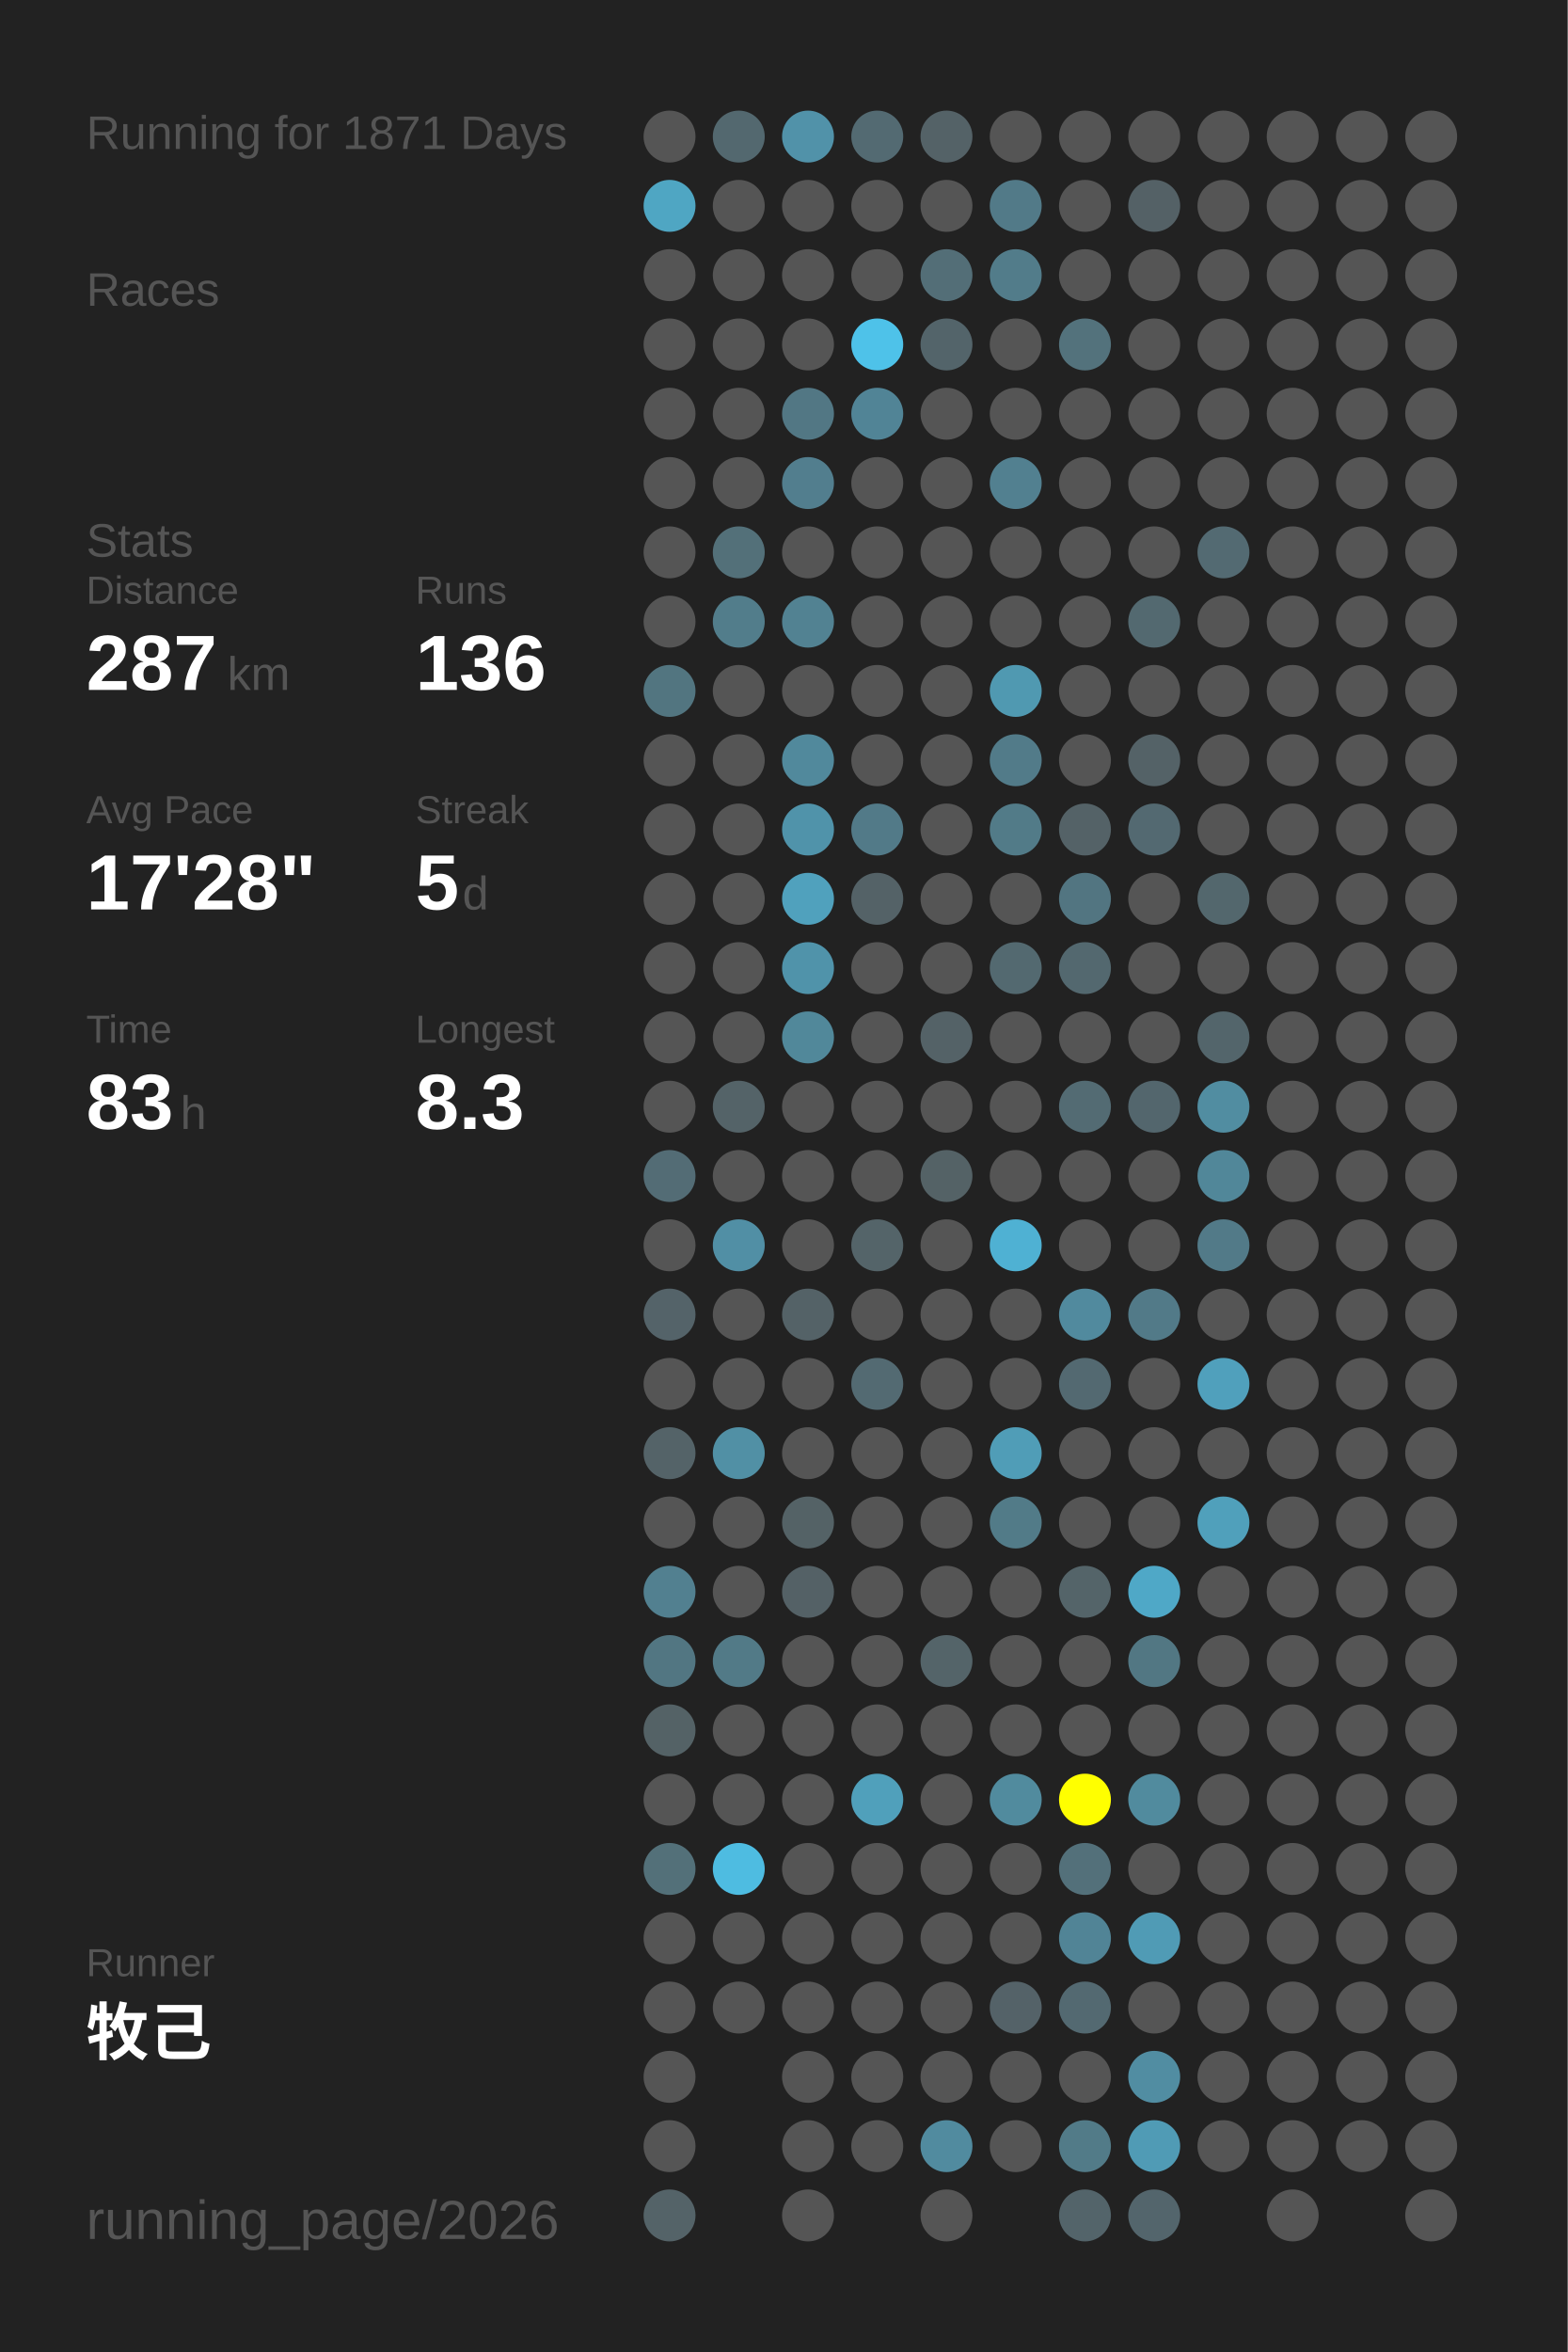
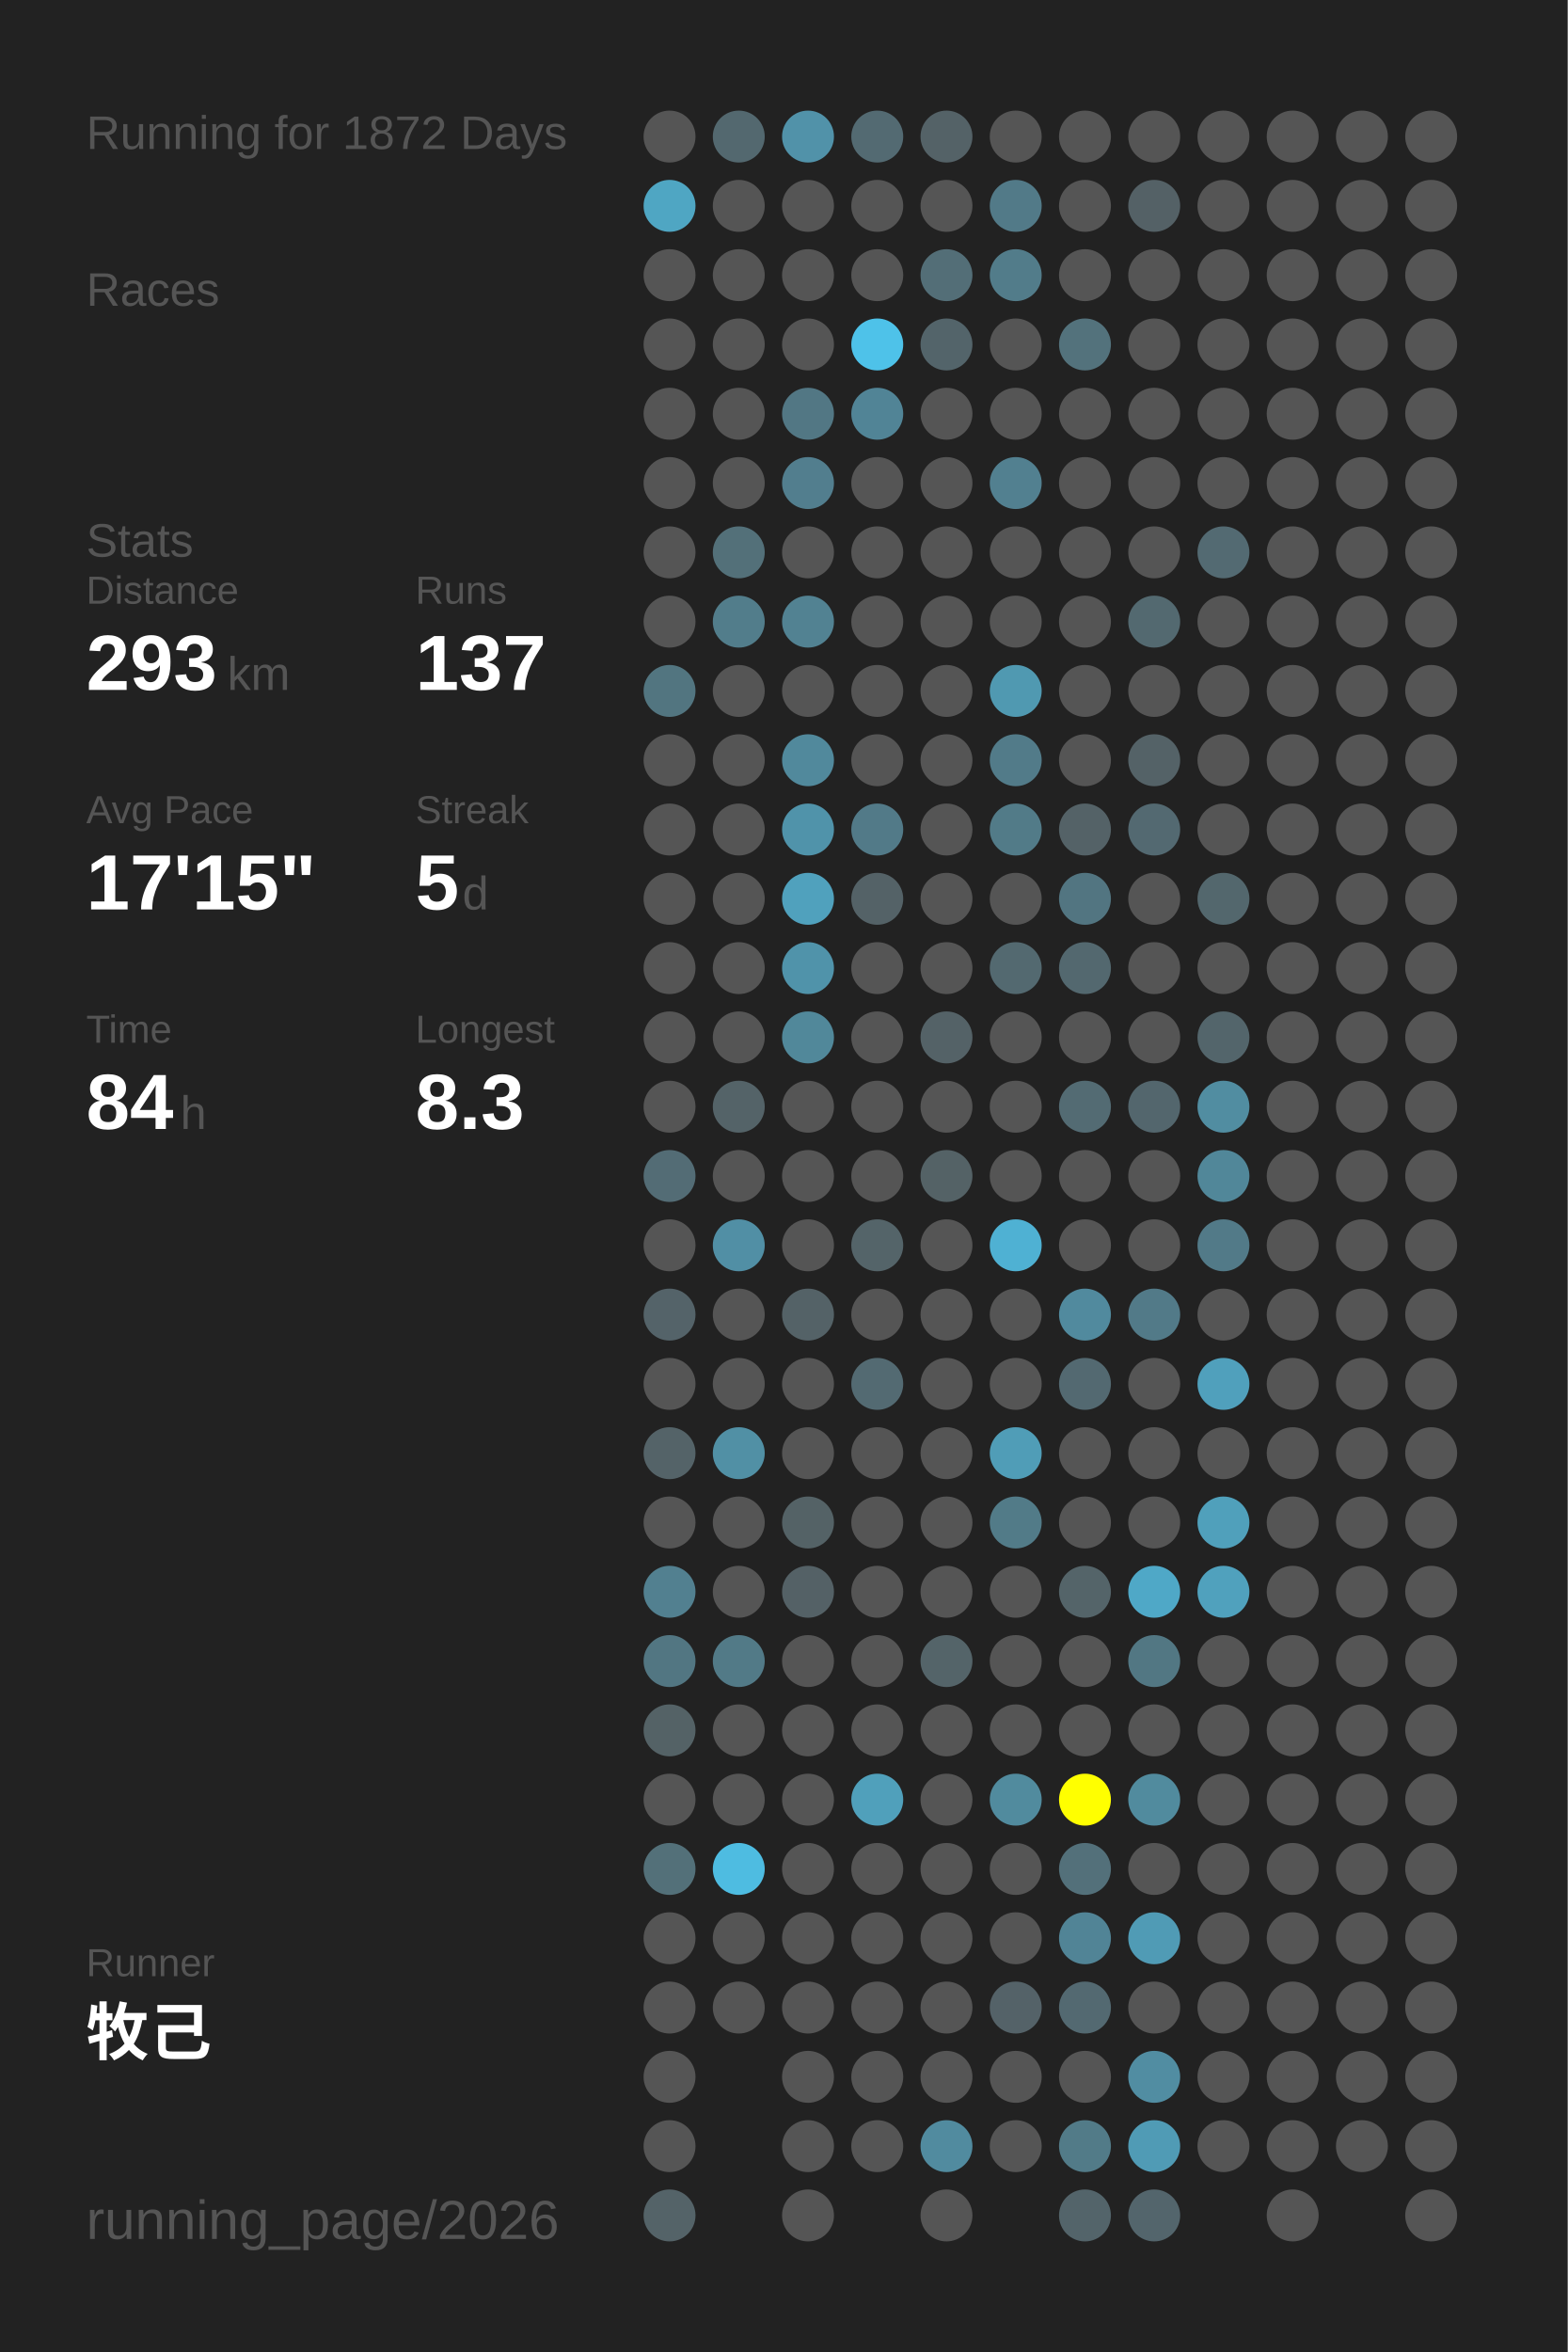
<svg xmlns="http://www.w3.org/2000/svg" baseProfile="full" height="300mm" version="1.1" viewBox="0,0,200,300" width="200mm">
  <defs />
  <rect fill="#222222" height="300" width="200" x="0" y="0" />
-   <text fill="#555555" style="font-size:6px; font-family:Arial;" x="11" y="19">Running for 1871 Days</text>
+   <text fill="#555555" style="font-size:6px; font-family:Arial;" x="11" y="19">Running for 1872 Days</text>
  <text fill="#555555" style="font-size:6px; font-family:Arial;" x="11" y="39">Races</text>
  <text fill="#555555" style="font-size:6px; font-family:Arial;" x="11" y="71">Stats</text>
  <text fill="#555555" style="font-size:5px; font-family:Arial;" x="11" y="77">Distance</text>
-   <text fill="#FFFFFF" style="font-size:10px; font-family:Arial; font-weight:bold;" x="11" y="88">287</text>
+   <text fill="#FFFFFF" style="font-size:10px; font-family:Arial; font-weight:bold;" x="11" y="88">293</text>
  <text fill="#555555" style="font-size:6px; font-family:Arial;" x="29" y="88">km</text>
  <text fill="#555555" style="font-size:5px; font-family:Arial;" x="53" y="77">Runs</text>
-   <text fill="#FFFFFF" style="font-size:10px; font-family:Arial; font-weight:bold;" x="53" y="88">136</text>
+   <text fill="#FFFFFF" style="font-size:10px; font-family:Arial; font-weight:bold;" x="53" y="88">137</text>
  <text fill="#555555" style="font-size:5px; font-family:Arial;" x="11" y="105">Avg Pace</text>
-   <text fill="#FFFFFF" style="font-size:10px; font-family:Arial; font-weight:bold;" x="11" y="116">17'28"</text>
+   <text fill="#FFFFFF" style="font-size:10px; font-family:Arial; font-weight:bold;" x="11" y="116">17'15"</text>
  <text fill="#555555" style="font-size:5px; font-family:Arial;" x="53" y="105">Streak</text>
  <text fill="#FFFFFF" style="font-size:10px; font-family:Arial; font-weight:bold;" x="53" y="116">5</text>
  <text fill="#555555" style="font-size:6px; font-family:Arial;" x="59" y="116">d</text>
  <text fill="#555555" style="font-size:5px; font-family:Arial;" x="11" y="133">Time</text>
-   <text fill="#FFFFFF" style="font-size:10px; font-family:Arial; font-weight:bold;" x="11" y="144">83</text>
+   <text fill="#FFFFFF" style="font-size:10px; font-family:Arial; font-weight:bold;" x="11" y="144">84</text>
  <text fill="#555555" style="font-size:6px; font-family:Arial;" x="23" y="144">h</text>
  <text fill="#555555" style="font-size:5px; font-family:Arial;" x="53" y="133">Longest</text>
  <text fill="#FFFFFF" style="font-size:10px; font-family:Arial; font-weight:bold;" x="53" y="144">8.3</text>
  <text fill="#555555" style="font-size:5px; font-family:Arial;" x="11" y="252.065">Runner</text>
  <text fill="#FFFFFF" style="font-size:8px; font-family:Arial; font-weight:bold;" x="11" y="262.065">牧己</text>
  <text fill="#555555" style="font-size:7px; font-family:Arial;" x="11" y="285.581">running_page/2026</text>
  <circle cx="85.417" cy="17.419" fill="#555555" r="3.312" />
  <circle cx="85.417" cy="26.258" fill="#4fa6c3" r="3.312" />
  <circle cx="85.417" cy="35.097" fill="#555555" r="3.312" />
  <circle cx="85.417" cy="43.935" fill="#555555" r="3.312" />
  <circle cx="85.417" cy="52.774" fill="#555555" r="3.312" />
  <circle cx="85.417" cy="61.613" fill="#555555" r="3.312" />
  <circle cx="85.417" cy="70.452" fill="#555555" r="3.312" />
  <circle cx="85.417" cy="79.29" fill="#555555" r="3.312" />
  <circle cx="85.417" cy="88.129" fill="#527580" r="3.312" />
  <circle cx="85.417" cy="96.968" fill="#555555" r="3.312" />
  <circle cx="85.417" cy="105.806" fill="#555555" r="3.312" />
  <circle cx="85.417" cy="114.645" fill="#555555" r="3.312" />
  <circle cx="85.417" cy="123.484" fill="#555555" r="3.312" />
  <circle cx="85.417" cy="132.323" fill="#555555" r="3.312" />
  <circle cx="85.417" cy="141.161" fill="#555555" r="3.312" />
  <circle cx="85.417" cy="150" fill="#536c75" r="3.312" />
  <circle cx="85.417" cy="158.839" fill="#555555" r="3.312" />
  <circle cx="85.417" cy="167.677" fill="#546369" r="3.312" />
  <circle cx="85.417" cy="176.516" fill="#555555" r="3.312" />
  <circle cx="85.417" cy="185.355" fill="#546368" r="3.312" />
  <circle cx="85.417" cy="194.194" fill="#555555" r="3.312" />
  <circle cx="85.417" cy="203.032" fill="#528090" r="3.312" />
  <circle cx="85.417" cy="211.871" fill="#527682" r="3.312" />
  <circle cx="85.417" cy="220.71" fill="#546266" r="3.312" />
  <circle cx="85.417" cy="229.548" fill="#555555" r="3.312" />
  <circle cx="85.417" cy="238.387" fill="#537079" r="3.312" />
  <circle cx="85.417" cy="247.226" fill="#555555" r="3.312" />
  <circle cx="85.417" cy="256.065" fill="#555555" r="3.312" />
  <circle cx="85.417" cy="264.903" fill="#555555" r="3.312" />
  <circle cx="85.417" cy="273.742" fill="#555555" r="3.312" />
  <circle cx="85.417" cy="282.581" fill="#546368" r="3.312" />
  <circle cx="94.25" cy="17.419" fill="#53686f" r="3.312" />
  <circle cx="94.25" cy="26.258" fill="#555555" r="3.312" />
  <circle cx="94.25" cy="35.097" fill="#555555" r="3.312" />
  <circle cx="94.25" cy="43.935" fill="#555555" r="3.312" />
  <circle cx="94.25" cy="52.774" fill="#555555" r="3.312" />
  <circle cx="94.25" cy="61.613" fill="#555555" r="3.312" />
  <circle cx="94.25" cy="70.452" fill="#537079" r="3.312" />
  <circle cx="94.25" cy="79.29" fill="#527d8b" r="3.312" />
  <circle cx="94.25" cy="88.129" fill="#555555" r="3.312" />
  <circle cx="94.25" cy="96.968" fill="#555555" r="3.312" />
  <circle cx="94.25" cy="105.806" fill="#555555" r="3.312" />
  <circle cx="94.25" cy="114.645" fill="#555555" r="3.312" />
  <circle cx="94.25" cy="123.484" fill="#555555" r="3.312" />
  <circle cx="94.25" cy="132.323" fill="#555555" r="3.312" />
  <circle cx="94.25" cy="141.161" fill="#546368" r="3.312" />
  <circle cx="94.25" cy="150" fill="#555555" r="3.312" />
  <circle cx="94.25" cy="158.839" fill="#518fa5" r="3.312" />
  <circle cx="94.25" cy="167.677" fill="#555555" r="3.312" />
  <circle cx="94.25" cy="176.516" fill="#555555" r="3.312" />
  <circle cx="94.25" cy="185.355" fill="#5190a5" r="3.312" />
  <circle cx="94.25" cy="194.194" fill="#555555" r="3.312" />
  <circle cx="94.25" cy="203.032" fill="#555555" r="3.312" />
  <circle cx="94.25" cy="211.871" fill="#527a87" r="3.312" />
  <circle cx="94.25" cy="220.71" fill="#555555" r="3.312" />
  <circle cx="94.25" cy="229.548" fill="#555555" r="3.312" />
  <circle cx="94.25" cy="238.387" fill="#4ebce1" r="3.312" />
  <circle cx="94.25" cy="247.226" fill="#555555" r="3.312" />
  <circle cx="94.25" cy="256.065" fill="#555555" r="3.312" />
  <circle cx="103.083" cy="17.419" fill="#5192a9" r="3.312" />
  <circle cx="103.083" cy="26.258" fill="#555555" r="3.312" />
  <circle cx="103.083" cy="35.097" fill="#555555" r="3.312" />
  <circle cx="103.083" cy="43.935" fill="#555555" r="3.312" />
  <circle cx="103.083" cy="52.774" fill="#527784" r="3.312" />
  <circle cx="103.083" cy="61.613" fill="#527e8e" r="3.312" />
  <circle cx="103.083" cy="70.452" fill="#555555" r="3.312" />
  <circle cx="103.083" cy="79.29" fill="#528292" r="3.312" />
  <circle cx="103.083" cy="88.129" fill="#555555" r="3.312" />
  <circle cx="103.083" cy="96.968" fill="#51899c" r="3.312" />
  <circle cx="103.083" cy="105.806" fill="#5093aa" r="3.312" />
  <circle cx="103.083" cy="114.645" fill="#50a1bd" r="3.312" />
  <circle cx="103.083" cy="123.484" fill="#5093aa" r="3.312" />
  <circle cx="103.083" cy="132.323" fill="#51889a" r="3.312" />
  <circle cx="103.083" cy="141.161" fill="#555555" r="3.312" />
  <circle cx="103.083" cy="150" fill="#555555" r="3.312" />
  <circle cx="103.083" cy="158.839" fill="#555555" r="3.312" />
  <circle cx="103.083" cy="167.677" fill="#546267" r="3.312" />
  <circle cx="103.083" cy="176.516" fill="#555555" r="3.312" />
  <circle cx="103.083" cy="185.355" fill="#555555" r="3.312" />
  <circle cx="103.083" cy="194.194" fill="#546266" r="3.312" />
  <circle cx="103.083" cy="203.032" fill="#546166" r="3.312" />
  <circle cx="103.083" cy="211.871" fill="#555555" r="3.312" />
  <circle cx="103.083" cy="220.71" fill="#555555" r="3.312" />
  <circle cx="103.083" cy="229.548" fill="#555555" r="3.312" />
  <circle cx="103.083" cy="238.387" fill="#555555" r="3.312" />
  <circle cx="103.083" cy="247.226" fill="#555555" r="3.312" />
  <circle cx="103.083" cy="256.065" fill="#555555" r="3.312" />
  <circle cx="103.083" cy="264.903" fill="#555555" r="3.312" />
  <circle cx="103.083" cy="273.742" fill="#555555" r="3.312" />
  <circle cx="103.083" cy="282.581" fill="#555555" r="3.312" />
  <circle cx="111.917" cy="17.419" fill="#536a72" r="3.312" />
  <circle cx="111.917" cy="26.258" fill="#555555" r="3.312" />
  <circle cx="111.917" cy="35.097" fill="#555555" r="3.312" />
  <circle cx="111.917" cy="43.935" fill="#4ec2e9" r="3.312" />
  <circle cx="111.917" cy="52.774" fill="#518496" r="3.312" />
  <circle cx="111.917" cy="61.613" fill="#555555" r="3.312" />
  <circle cx="111.917" cy="70.452" fill="#555555" r="3.312" />
  <circle cx="111.917" cy="79.29" fill="#555555" r="3.312" />
  <circle cx="111.917" cy="88.129" fill="#555555" r="3.312" />
  <circle cx="111.917" cy="96.968" fill="#555555" r="3.312" />
  <circle cx="111.917" cy="105.806" fill="#527a88" r="3.312" />
  <circle cx="111.917" cy="114.645" fill="#546267" r="3.312" />
  <circle cx="111.917" cy="123.484" fill="#555555" r="3.312" />
  <circle cx="111.917" cy="132.323" fill="#555555" r="3.312" />
  <circle cx="111.917" cy="141.161" fill="#555555" r="3.312" />
  <circle cx="111.917" cy="150" fill="#555555" r="3.312" />
  <circle cx="111.917" cy="158.839" fill="#546469" r="3.312" />
  <circle cx="111.917" cy="167.677" fill="#555555" r="3.312" />
  <circle cx="111.917" cy="176.516" fill="#536a72" r="3.312" />
  <circle cx="111.917" cy="185.355" fill="#555555" r="3.312" />
  <circle cx="111.917" cy="194.194" fill="#555555" r="3.312" />
  <circle cx="111.917" cy="203.032" fill="#555555" r="3.312" />
  <circle cx="111.917" cy="211.871" fill="#555555" r="3.312" />
  <circle cx="111.917" cy="220.71" fill="#555555" r="3.312" />
  <circle cx="111.917" cy="229.548" fill="#50a0bb" r="3.312" />
  <circle cx="111.917" cy="238.387" fill="#555555" r="3.312" />
  <circle cx="111.917" cy="247.226" fill="#555555" r="3.312" />
  <circle cx="111.917" cy="256.065" fill="#555555" r="3.312" />
  <circle cx="111.917" cy="264.903" fill="#555555" r="3.312" />
  <circle cx="111.917" cy="273.742" fill="#555555" r="3.312" />
  <circle cx="120.75" cy="17.419" fill="#546267" r="3.312" />
  <circle cx="120.75" cy="26.258" fill="#555555" r="3.312" />
  <circle cx="120.75" cy="35.097" fill="#536e77" r="3.312" />
  <circle cx="120.75" cy="43.935" fill="#53646a" r="3.312" />
  <circle cx="120.75" cy="52.774" fill="#555555" r="3.312" />
  <circle cx="120.75" cy="61.613" fill="#555555" r="3.312" />
  <circle cx="120.75" cy="70.452" fill="#555555" r="3.312" />
  <circle cx="120.75" cy="79.29" fill="#555555" r="3.312" />
  <circle cx="120.75" cy="88.129" fill="#555555" r="3.312" />
  <circle cx="120.75" cy="96.968" fill="#555555" r="3.312" />
  <circle cx="120.75" cy="105.806" fill="#555555" r="3.312" />
  <circle cx="120.75" cy="114.645" fill="#555555" r="3.312" />
  <circle cx="120.75" cy="123.484" fill="#555555" r="3.312" />
  <circle cx="120.75" cy="132.323" fill="#546267" r="3.312" />
  <circle cx="120.75" cy="141.161" fill="#555555" r="3.312" />
  <circle cx="120.75" cy="150" fill="#546266" r="3.312" />
  <circle cx="120.75" cy="158.839" fill="#555555" r="3.312" />
  <circle cx="120.75" cy="167.677" fill="#555555" r="3.312" />
  <circle cx="120.75" cy="176.516" fill="#555555" r="3.312" />
  <circle cx="120.75" cy="185.355" fill="#555555" r="3.312" />
  <circle cx="120.75" cy="194.194" fill="#555555" r="3.312" />
  <circle cx="120.75" cy="203.032" fill="#555555" r="3.312" />
  <circle cx="120.75" cy="211.871" fill="#546469" r="3.312" />
  <circle cx="120.75" cy="220.71" fill="#555555" r="3.312" />
  <circle cx="120.75" cy="229.548" fill="#555555" r="3.312" />
  <circle cx="120.75" cy="238.387" fill="#555555" r="3.312" />
  <circle cx="120.75" cy="247.226" fill="#555555" r="3.312" />
  <circle cx="120.75" cy="256.065" fill="#555555" r="3.312" />
  <circle cx="120.75" cy="264.903" fill="#555555" r="3.312" />
  <circle cx="120.75" cy="273.742" fill="#518b9f" r="3.312" />
  <circle cx="120.75" cy="282.581" fill="#555555" r="3.312" />
  <circle cx="129.583" cy="17.419" fill="#555555" r="3.312" />
  <circle cx="129.583" cy="26.258" fill="#527a88" r="3.312" />
  <circle cx="129.583" cy="35.097" fill="#527c8a" r="3.312" />
  <circle cx="129.583" cy="43.935" fill="#555555" r="3.312" />
  <circle cx="129.583" cy="52.774" fill="#555555" r="3.312" />
  <circle cx="129.583" cy="61.613" fill="#528090" r="3.312" />
  <circle cx="129.583" cy="70.452" fill="#555555" r="3.312" />
  <circle cx="129.583" cy="79.29" fill="#555555" r="3.312" />
  <circle cx="129.583" cy="88.129" fill="#5099b1" r="3.312" />
  <circle cx="129.583" cy="96.968" fill="#527b89" r="3.312" />
  <circle cx="129.583" cy="105.806" fill="#527b88" r="3.312" />
  <circle cx="129.583" cy="114.645" fill="#555555" r="3.312" />
  <circle cx="129.583" cy="123.484" fill="#536970" r="3.312" />
  <circle cx="129.583" cy="132.323" fill="#555555" r="3.312" />
  <circle cx="129.583" cy="141.161" fill="#555555" r="3.312" />
  <circle cx="129.583" cy="150" fill="#555555" r="3.312" />
  <circle cx="129.583" cy="158.839" fill="#4fb1d3" r="3.312" />
  <circle cx="129.583" cy="167.677" fill="#555555" r="3.312" />
  <circle cx="129.583" cy="176.516" fill="#555555" r="3.312" />
  <circle cx="129.583" cy="185.355" fill="#509db7" r="3.312" />
  <circle cx="129.583" cy="194.194" fill="#527b88" r="3.312" />
  <circle cx="129.583" cy="203.032" fill="#555555" r="3.312" />
  <circle cx="129.583" cy="211.871" fill="#555555" r="3.312" />
  <circle cx="129.583" cy="220.71" fill="#555555" r="3.312" />
  <circle cx="129.583" cy="229.548" fill="#518b9e" r="3.312" />
  <circle cx="129.583" cy="238.387" fill="#555555" r="3.312" />
  <circle cx="129.583" cy="247.226" fill="#555555" r="3.312" />
  <circle cx="129.583" cy="256.065" fill="#546268" r="3.312" />
  <circle cx="129.583" cy="264.903" fill="#555555" r="3.312" />
  <circle cx="129.583" cy="273.742" fill="#555555" r="3.312" />
  <circle cx="138.417" cy="17.419" fill="#555555" r="3.312" />
  <circle cx="138.417" cy="26.258" fill="#555555" r="3.312" />
  <circle cx="138.417" cy="35.097" fill="#555555" r="3.312" />
  <circle cx="138.417" cy="43.935" fill="#53727c" r="3.312" />
  <circle cx="138.417" cy="52.774" fill="#555555" r="3.312" />
  <circle cx="138.417" cy="61.613" fill="#555555" r="3.312" />
  <circle cx="138.417" cy="70.452" fill="#555555" r="3.312" />
  <circle cx="138.417" cy="79.29" fill="#555555" r="3.312" />
  <circle cx="138.417" cy="88.129" fill="#555555" r="3.312" />
  <circle cx="138.417" cy="96.968" fill="#555555" r="3.312" />
  <circle cx="138.417" cy="105.806" fill="#546267" r="3.312" />
  <circle cx="138.417" cy="114.645" fill="#527581" r="3.312" />
  <circle cx="138.417" cy="123.484" fill="#53686f" r="3.312" />
  <circle cx="138.417" cy="132.323" fill="#555555" r="3.312" />
  <circle cx="138.417" cy="141.161" fill="#536b73" r="3.312" />
  <circle cx="138.417" cy="150" fill="#555555" r="3.312" />
  <circle cx="138.417" cy="158.839" fill="#555555" r="3.312" />
  <circle cx="138.417" cy="167.677" fill="#518a9e" r="3.312" />
  <circle cx="138.417" cy="176.516" fill="#536971" r="3.312" />
  <circle cx="138.417" cy="185.355" fill="#555555" r="3.312" />
  <circle cx="138.417" cy="194.194" fill="#555555" r="3.312" />
  <circle cx="138.417" cy="203.032" fill="#546469" r="3.312" />
  <circle cx="138.417" cy="211.871" fill="#555555" r="3.312" />
  <circle cx="138.417" cy="220.71" fill="#555555" r="3.312" />
  <circle cx="138.417" cy="229.548" fill="#FFFF00" r="3.312" />
  <circle cx="138.417" cy="238.387" fill="#53707a" r="3.312" />
  <circle cx="138.417" cy="247.226" fill="#518496" r="3.312" />
  <circle cx="138.417" cy="256.065" fill="#536971" r="3.312" />
  <circle cx="138.417" cy="264.903" fill="#555555" r="3.312" />
  <circle cx="138.417" cy="273.742" fill="#527b88" r="3.312" />
  <circle cx="138.417" cy="282.581" fill="#53646a" r="3.312" />
  <circle cx="147.25" cy="17.419" fill="#555555" r="3.312" />
  <circle cx="147.25" cy="26.258" fill="#546166" r="3.312" />
  <circle cx="147.25" cy="35.097" fill="#555555" r="3.312" />
  <circle cx="147.25" cy="43.935" fill="#555555" r="3.312" />
  <circle cx="147.25" cy="52.774" fill="#555555" r="3.312" />
  <circle cx="147.25" cy="61.613" fill="#555555" r="3.312" />
  <circle cx="147.25" cy="70.452" fill="#555555" r="3.312" />
  <circle cx="147.25" cy="79.29" fill="#536970" r="3.312" />
  <circle cx="147.25" cy="88.129" fill="#555555" r="3.312" />
  <circle cx="147.25" cy="96.968" fill="#546267" r="3.312" />
  <circle cx="147.25" cy="105.806" fill="#536971" r="3.312" />
  <circle cx="147.25" cy="114.645" fill="#555555" r="3.312" />
  <circle cx="147.25" cy="123.484" fill="#555555" r="3.312" />
  <circle cx="147.25" cy="132.323" fill="#555555" r="3.312" />
  <circle cx="147.25" cy="141.161" fill="#53666d" r="3.312" />
  <circle cx="147.25" cy="150" fill="#555555" r="3.312" />
  <circle cx="147.25" cy="158.839" fill="#555555" r="3.312" />
  <circle cx="147.25" cy="167.677" fill="#527a88" r="3.312" />
  <circle cx="147.25" cy="176.516" fill="#555555" r="3.312" />
  <circle cx="147.25" cy="185.355" fill="#555555" r="3.312" />
  <circle cx="147.25" cy="194.194" fill="#555555" r="3.312" />
  <circle cx="147.25" cy="203.032" fill="#4fa8c7" r="3.312" />
  <circle cx="147.25" cy="211.871" fill="#527783" r="3.312" />
  <circle cx="147.25" cy="220.71" fill="#555555" r="3.312" />
  <circle cx="147.25" cy="229.548" fill="#518b9e" r="3.312" />
  <circle cx="147.25" cy="238.387" fill="#555555" r="3.312" />
  <circle cx="147.25" cy="247.226" fill="#509bb5" r="3.312" />
  <circle cx="147.25" cy="256.065" fill="#555555" r="3.312" />
  <circle cx="147.25" cy="264.903" fill="#518da2" r="3.312" />
  <circle cx="147.25" cy="273.742" fill="#509bb5" r="3.312" />
  <circle cx="147.25" cy="282.581" fill="#53656c" r="3.312" />
  <circle cx="156.083" cy="17.419" fill="#555555" r="3.312" />
  <circle cx="156.083" cy="26.258" fill="#555555" r="3.312" />
  <circle cx="156.083" cy="35.097" fill="#555555" r="3.312" />
  <circle cx="156.083" cy="43.935" fill="#555555" r="3.312" />
  <circle cx="156.083" cy="52.774" fill="#555555" r="3.312" />
  <circle cx="156.083" cy="61.613" fill="#555555" r="3.312" />
  <circle cx="156.083" cy="70.452" fill="#536a72" r="3.312" />
  <circle cx="156.083" cy="79.29" fill="#555555" r="3.312" />
  <circle cx="156.083" cy="88.129" fill="#555555" r="3.312" />
  <circle cx="156.083" cy="96.968" fill="#555555" r="3.312" />
  <circle cx="156.083" cy="105.806" fill="#555555" r="3.312" />
  <circle cx="156.083" cy="114.645" fill="#53676d" r="3.312" />
  <circle cx="156.083" cy="123.484" fill="#555555" r="3.312" />
  <circle cx="156.083" cy="132.323" fill="#53656b" r="3.312" />
  <circle cx="156.083" cy="141.161" fill="#518da1" r="3.312" />
  <circle cx="156.083" cy="150" fill="#518799" r="3.312" />
  <circle cx="156.083" cy="158.839" fill="#527a88" r="3.312" />
  <circle cx="156.083" cy="167.677" fill="#555555" r="3.312" />
  <circle cx="156.083" cy="176.516" fill="#50a0bc" r="3.312" />
  <circle cx="156.083" cy="185.355" fill="#555555" r="3.312" />
  <circle cx="156.083" cy="194.194" fill="#50a0bb" r="3.312" />
-   <circle cx="156.083" cy="203.032" fill="#555555" r="3.312" />
+   <circle cx="156.083" cy="203.032" fill="#50a1bd" r="3.312" />
  <circle cx="156.083" cy="211.871" fill="#555555" r="3.312" />
  <circle cx="156.083" cy="220.71" fill="#555555" r="3.312" />
  <circle cx="156.083" cy="229.548" fill="#555555" r="3.312" />
  <circle cx="156.083" cy="238.387" fill="#555555" r="3.312" />
  <circle cx="156.083" cy="247.226" fill="#555555" r="3.312" />
  <circle cx="156.083" cy="256.065" fill="#555555" r="3.312" />
  <circle cx="156.083" cy="264.903" fill="#555555" r="3.312" />
  <circle cx="156.083" cy="273.742" fill="#555555" r="3.312" />
  <circle cx="164.917" cy="17.419" fill="#555555" r="3.312" />
  <circle cx="164.917" cy="26.258" fill="#555555" r="3.312" />
  <circle cx="164.917" cy="35.097" fill="#555555" r="3.312" />
  <circle cx="164.917" cy="43.935" fill="#555555" r="3.312" />
  <circle cx="164.917" cy="52.774" fill="#555555" r="3.312" />
  <circle cx="164.917" cy="61.613" fill="#555555" r="3.312" />
  <circle cx="164.917" cy="70.452" fill="#555555" r="3.312" />
  <circle cx="164.917" cy="79.29" fill="#555555" r="3.312" />
  <circle cx="164.917" cy="88.129" fill="#555555" r="3.312" />
  <circle cx="164.917" cy="96.968" fill="#555555" r="3.312" />
  <circle cx="164.917" cy="105.806" fill="#555555" r="3.312" />
  <circle cx="164.917" cy="114.645" fill="#555555" r="3.312" />
  <circle cx="164.917" cy="123.484" fill="#555555" r="3.312" />
  <circle cx="164.917" cy="132.323" fill="#555555" r="3.312" />
  <circle cx="164.917" cy="141.161" fill="#555555" r="3.312" />
  <circle cx="164.917" cy="150" fill="#555555" r="3.312" />
  <circle cx="164.917" cy="158.839" fill="#555555" r="3.312" />
  <circle cx="164.917" cy="167.677" fill="#555555" r="3.312" />
  <circle cx="164.917" cy="176.516" fill="#555555" r="3.312" />
  <circle cx="164.917" cy="185.355" fill="#555555" r="3.312" />
  <circle cx="164.917" cy="194.194" fill="#555555" r="3.312" />
  <circle cx="164.917" cy="203.032" fill="#555555" r="3.312" />
  <circle cx="164.917" cy="211.871" fill="#555555" r="3.312" />
  <circle cx="164.917" cy="220.71" fill="#555555" r="3.312" />
  <circle cx="164.917" cy="229.548" fill="#555555" r="3.312" />
  <circle cx="164.917" cy="238.387" fill="#555555" r="3.312" />
  <circle cx="164.917" cy="247.226" fill="#555555" r="3.312" />
  <circle cx="164.917" cy="256.065" fill="#555555" r="3.312" />
  <circle cx="164.917" cy="264.903" fill="#555555" r="3.312" />
  <circle cx="164.917" cy="273.742" fill="#555555" r="3.312" />
  <circle cx="164.917" cy="282.581" fill="#555555" r="3.312" />
  <circle cx="173.75" cy="17.419" fill="#555555" r="3.312" />
  <circle cx="173.75" cy="26.258" fill="#555555" r="3.312" />
  <circle cx="173.75" cy="35.097" fill="#555555" r="3.312" />
  <circle cx="173.75" cy="43.935" fill="#555555" r="3.312" />
  <circle cx="173.75" cy="52.774" fill="#555555" r="3.312" />
  <circle cx="173.75" cy="61.613" fill="#555555" r="3.312" />
  <circle cx="173.75" cy="70.452" fill="#555555" r="3.312" />
  <circle cx="173.75" cy="79.29" fill="#555555" r="3.312" />
  <circle cx="173.75" cy="88.129" fill="#555555" r="3.312" />
  <circle cx="173.75" cy="96.968" fill="#555555" r="3.312" />
  <circle cx="173.75" cy="105.806" fill="#555555" r="3.312" />
  <circle cx="173.75" cy="114.645" fill="#555555" r="3.312" />
  <circle cx="173.75" cy="123.484" fill="#555555" r="3.312" />
  <circle cx="173.75" cy="132.323" fill="#555555" r="3.312" />
  <circle cx="173.75" cy="141.161" fill="#555555" r="3.312" />
  <circle cx="173.75" cy="150" fill="#555555" r="3.312" />
  <circle cx="173.75" cy="158.839" fill="#555555" r="3.312" />
  <circle cx="173.75" cy="167.677" fill="#555555" r="3.312" />
  <circle cx="173.75" cy="176.516" fill="#555555" r="3.312" />
  <circle cx="173.75" cy="185.355" fill="#555555" r="3.312" />
  <circle cx="173.75" cy="194.194" fill="#555555" r="3.312" />
  <circle cx="173.75" cy="203.032" fill="#555555" r="3.312" />
  <circle cx="173.75" cy="211.871" fill="#555555" r="3.312" />
  <circle cx="173.75" cy="220.71" fill="#555555" r="3.312" />
  <circle cx="173.75" cy="229.548" fill="#555555" r="3.312" />
  <circle cx="173.75" cy="238.387" fill="#555555" r="3.312" />
  <circle cx="173.75" cy="247.226" fill="#555555" r="3.312" />
  <circle cx="173.75" cy="256.065" fill="#555555" r="3.312" />
  <circle cx="173.75" cy="264.903" fill="#555555" r="3.312" />
  <circle cx="173.75" cy="273.742" fill="#555555" r="3.312" />
  <circle cx="182.583" cy="17.419" fill="#555555" r="3.312" />
  <circle cx="182.583" cy="26.258" fill="#555555" r="3.312" />
  <circle cx="182.583" cy="35.097" fill="#555555" r="3.312" />
  <circle cx="182.583" cy="43.935" fill="#555555" r="3.312" />
  <circle cx="182.583" cy="52.774" fill="#555555" r="3.312" />
  <circle cx="182.583" cy="61.613" fill="#555555" r="3.312" />
  <circle cx="182.583" cy="70.452" fill="#555555" r="3.312" />
  <circle cx="182.583" cy="79.29" fill="#555555" r="3.312" />
  <circle cx="182.583" cy="88.129" fill="#555555" r="3.312" />
  <circle cx="182.583" cy="96.968" fill="#555555" r="3.312" />
  <circle cx="182.583" cy="105.806" fill="#555555" r="3.312" />
  <circle cx="182.583" cy="114.645" fill="#555555" r="3.312" />
  <circle cx="182.583" cy="123.484" fill="#555555" r="3.312" />
  <circle cx="182.583" cy="132.323" fill="#555555" r="3.312" />
  <circle cx="182.583" cy="141.161" fill="#555555" r="3.312" />
  <circle cx="182.583" cy="150" fill="#555555" r="3.312" />
  <circle cx="182.583" cy="158.839" fill="#555555" r="3.312" />
  <circle cx="182.583" cy="167.677" fill="#555555" r="3.312" />
  <circle cx="182.583" cy="176.516" fill="#555555" r="3.312" />
  <circle cx="182.583" cy="185.355" fill="#555555" r="3.312" />
  <circle cx="182.583" cy="194.194" fill="#555555" r="3.312" />
  <circle cx="182.583" cy="203.032" fill="#555555" r="3.312" />
  <circle cx="182.583" cy="211.871" fill="#555555" r="3.312" />
  <circle cx="182.583" cy="220.71" fill="#555555" r="3.312" />
  <circle cx="182.583" cy="229.548" fill="#555555" r="3.312" />
  <circle cx="182.583" cy="238.387" fill="#555555" r="3.312" />
  <circle cx="182.583" cy="247.226" fill="#555555" r="3.312" />
  <circle cx="182.583" cy="256.065" fill="#555555" r="3.312" />
  <circle cx="182.583" cy="264.903" fill="#555555" r="3.312" />
  <circle cx="182.583" cy="273.742" fill="#555555" r="3.312" />
  <circle cx="182.583" cy="282.581" fill="#555555" r="3.312" />
</svg>
